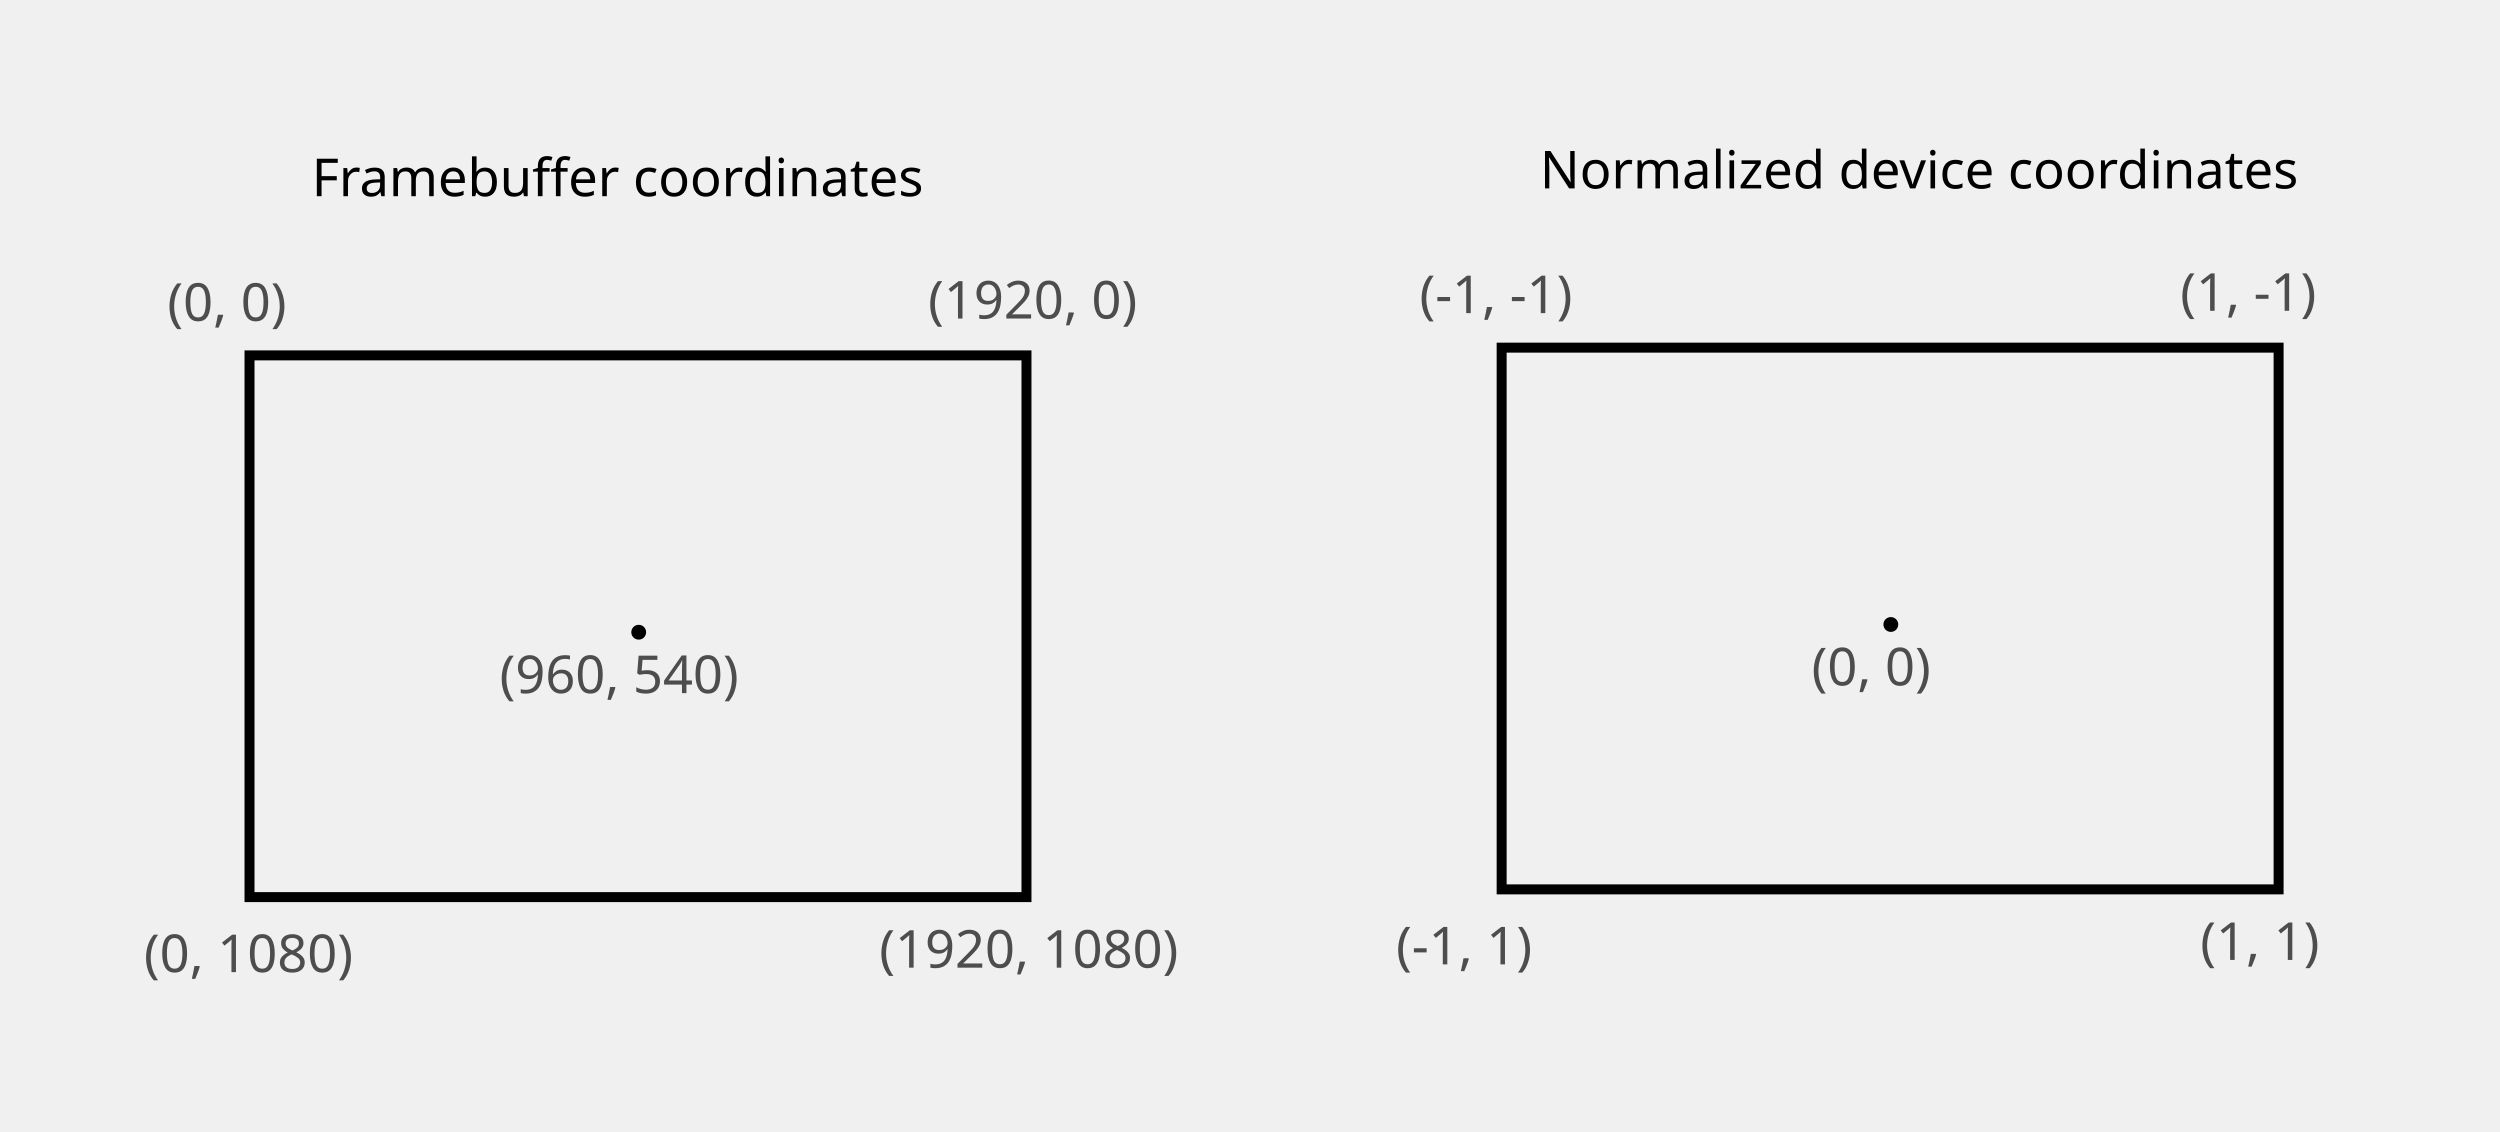
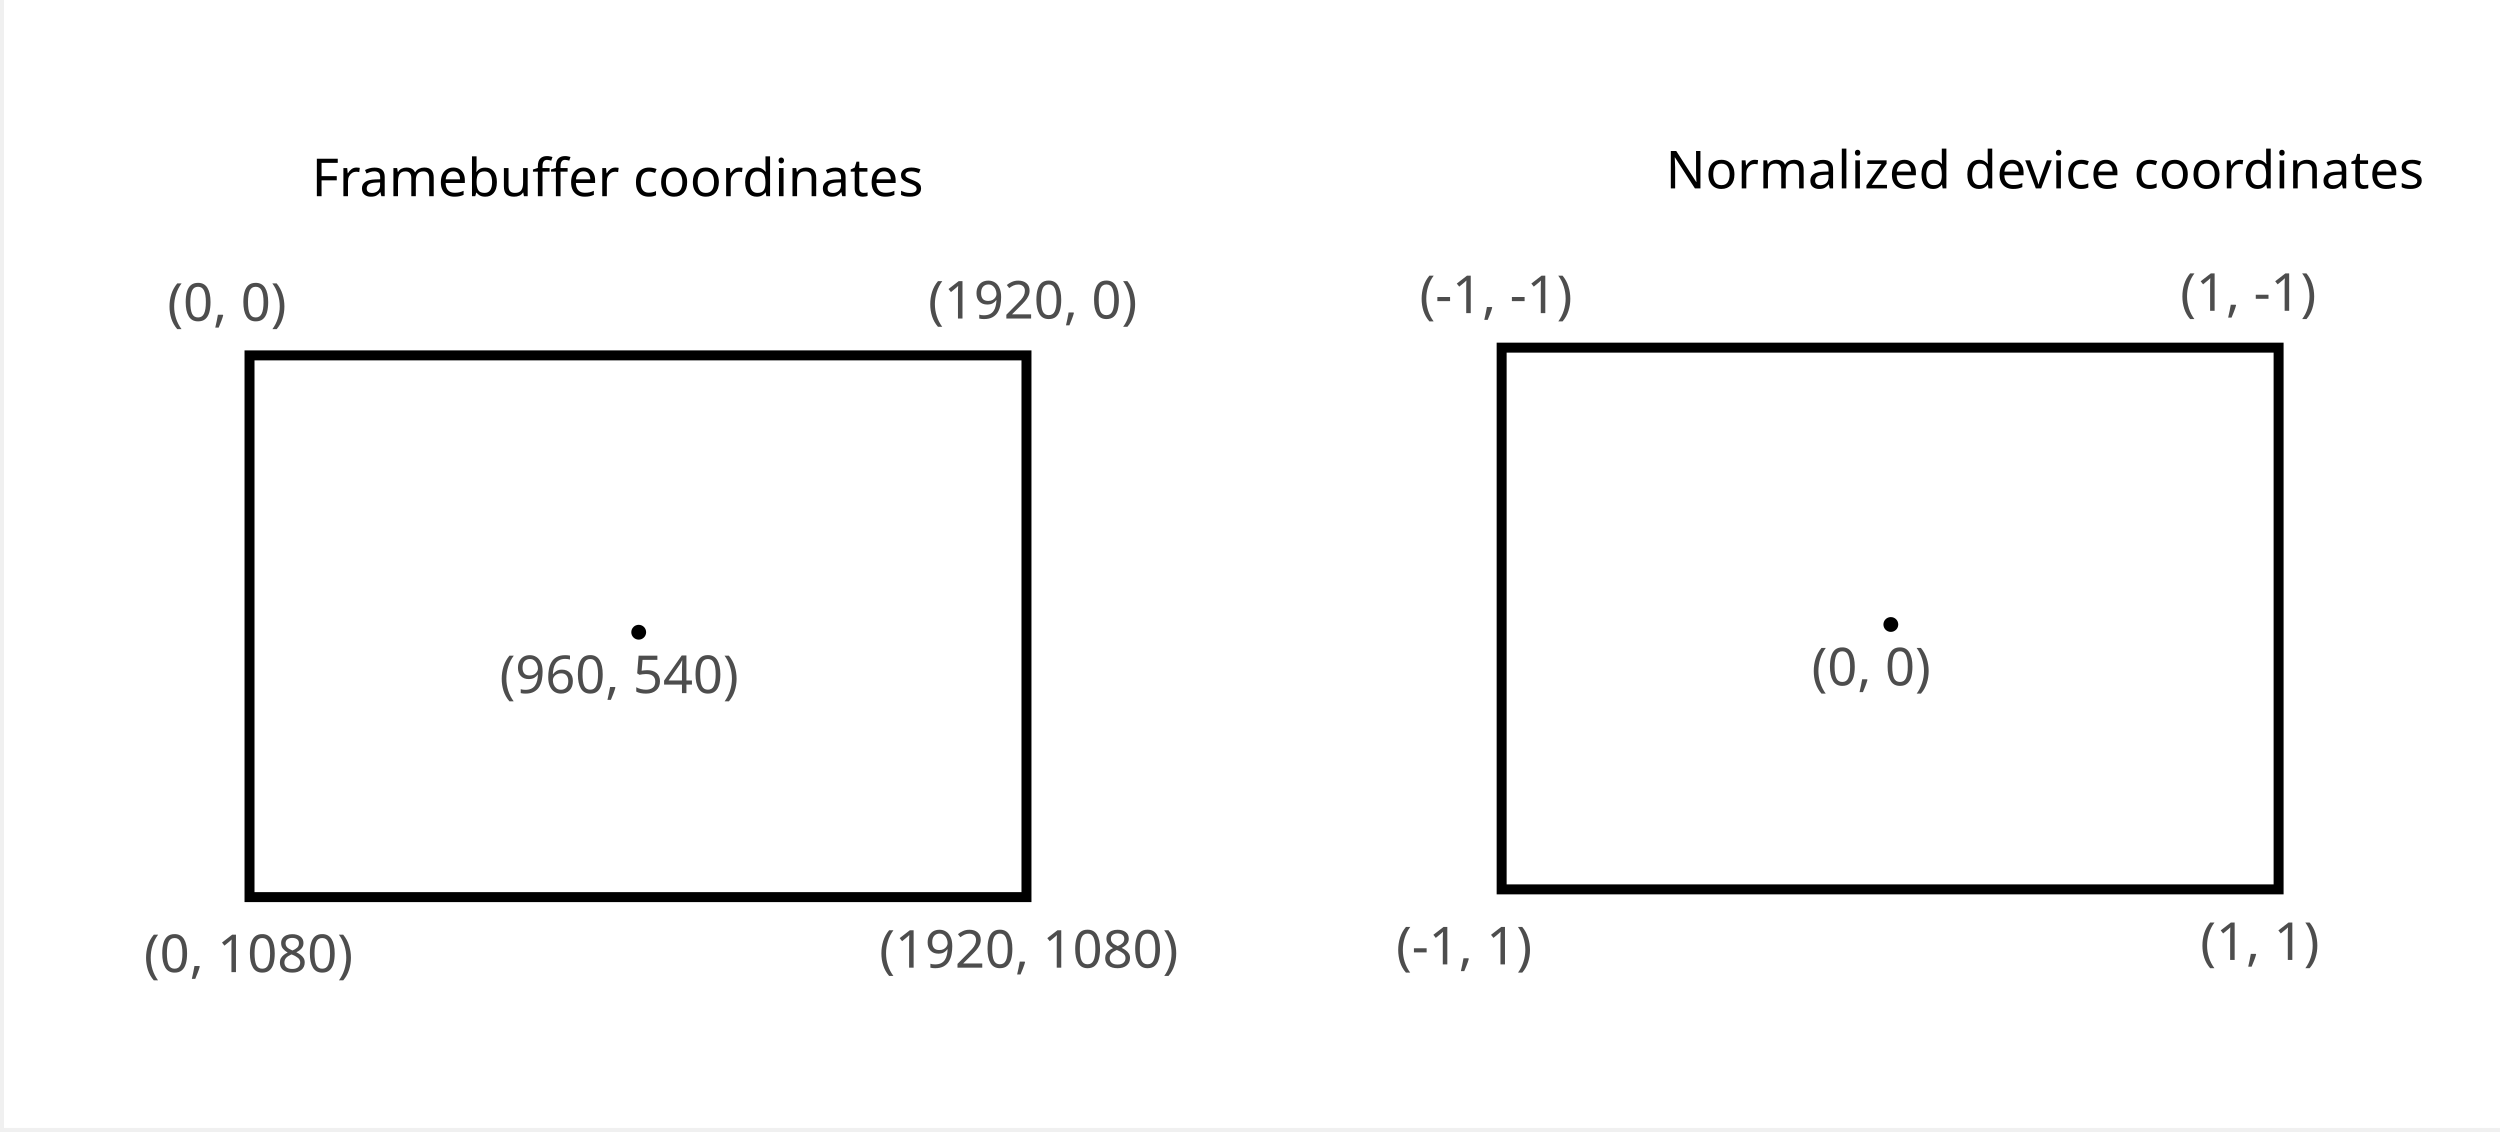
<svg xmlns="http://www.w3.org/2000/svg" width="168.236mm" height="76.127mm" viewBox="0 0 596.11 269.741" id="svg2" version="1.1">
  <defs id="defs4" />
  <g id="layer1" transform="translate(-68.16979,-67.73013)">
+     <rect style="fill:#ffffff;stroke-width:0.944" id="rect1" width="595.674" height="268.953" x="69.117" y="67.73" />
    <rect style="fill:none;fill-opacity:1;stroke:#000000;stroke-width:2.379;stroke-opacity:1" id="rect4136" width="185.261" height="129.173" x="127.665" y="152.469" />
-     <text xml:space="preserve" style="font-style:normal;font-weight:normal;font-size:12.5px;line-height:125%;font-family:sans-serif;letter-spacing:0px;word-spacing:0px;fill:#000000;fill-opacity:1;stroke:none;stroke-width:1px;stroke-linecap:butt;stroke-linejoin:miter;stroke-opacity:1" x="142.5" y="114.505" id="text4153">
-       <tspan id="tspan4155" x="142.5" y="114.505">Framebuffer coordinates</tspan>
+     <text xml:space="preserve" style="font-style:normal;font-weight:normal;line-height:0%;font-family:sans-serif;letter-spacing:0px;word-spacing:0px;fill:#000000;fill-opacity:1;stroke:none;stroke-width:1px;stroke-linecap:butt;stroke-linejoin:miter;stroke-opacity:1" x="142.5" y="114.505" id="text4153">
+       <tspan id="tspan4155" x="142.5" y="114.505" style="font-size:12.5px;line-height:1.25">Framebuffer coordinates</tspan>
    </text>
-     <text xml:space="preserve" style="font-style:normal;font-weight:normal;font-size:12.5px;line-height:125%;font-family:sans-serif;letter-spacing:0px;word-spacing:0px;fill:#4d4d4d;fill-opacity:1;stroke:none;stroke-width:1px;stroke-linecap:butt;stroke-linejoin:miter;stroke-opacity:1" x="108.086" y="144.235" id="text4157">
-       <tspan id="tspan4159" x="108.086" y="144.235">(0, 0)</tspan>
+     <text xml:space="preserve" style="font-style:normal;font-weight:normal;line-height:0%;font-family:sans-serif;letter-spacing:0px;word-spacing:0px;fill:#4d4d4d;fill-opacity:1;stroke:none;stroke-width:1px;stroke-linecap:butt;stroke-linejoin:miter;stroke-opacity:1" x="108.086" y="144.235" id="text4157">
+       <tspan id="tspan4159" x="108.086" y="144.235" style="font-size:12.5px;line-height:1.25">(0, 0)</tspan>
    </text>
-     <text xml:space="preserve" style="font-style:normal;font-weight:normal;font-size:12.5px;line-height:125%;font-family:sans-serif;letter-spacing:0px;word-spacing:0px;fill:#4d4d4d;fill-opacity:1;stroke:none;stroke-width:1px;stroke-linecap:butt;stroke-linejoin:miter;stroke-opacity:1" x="289.482" y="143.686" id="text4157-1">
-       <tspan id="tspan4159-7" x="289.482" y="143.686">(1920, 0)</tspan>
+     <text xml:space="preserve" style="font-style:normal;font-weight:normal;line-height:0%;font-family:sans-serif;letter-spacing:0px;word-spacing:0px;fill:#4d4d4d;fill-opacity:1;stroke:none;stroke-width:1px;stroke-linecap:butt;stroke-linejoin:miter;stroke-opacity:1" x="289.482" y="143.686" id="text4157-1">
+       <tspan id="tspan4159-7" x="289.482" y="143.686" style="font-size:12.5px;line-height:1.25">(1920, 0)</tspan>
    </text>
-     <text xml:space="preserve" style="font-style:normal;font-weight:normal;font-size:12.5px;line-height:125%;font-family:sans-serif;letter-spacing:0px;word-spacing:0px;fill:#4d4d4d;fill-opacity:1;stroke:none;stroke-width:1px;stroke-linecap:butt;stroke-linejoin:miter;stroke-opacity:1" x="102.498" y="299.524" id="text4157-0">
-       <tspan id="tspan4159-3" x="102.498" y="299.524">(0, 1080)</tspan>
+     <text xml:space="preserve" style="font-style:normal;font-weight:normal;line-height:0%;font-family:sans-serif;letter-spacing:0px;word-spacing:0px;fill:#4d4d4d;fill-opacity:1;stroke:none;stroke-width:1px;stroke-linecap:butt;stroke-linejoin:miter;stroke-opacity:1" x="102.498" y="299.524" id="text4157-0">
+       <tspan id="tspan4159-3" x="102.498" y="299.524" style="font-size:12.5px;line-height:1.25">(0, 1080)</tspan>
    </text>
-     <text xml:space="preserve" style="font-style:normal;font-weight:normal;font-size:12.5px;line-height:125%;font-family:sans-serif;letter-spacing:0px;word-spacing:0px;fill:#4d4d4d;fill-opacity:1;stroke:none;stroke-width:1px;stroke-linecap:butt;stroke-linejoin:miter;stroke-opacity:1" x="277.833" y="298.469" id="text4157-1-3">
-       <tspan id="tspan4159-7-2" x="277.833" y="298.469">(1920, 1080)</tspan>
+     <text xml:space="preserve" style="font-style:normal;font-weight:normal;line-height:0%;font-family:sans-serif;letter-spacing:0px;word-spacing:0px;fill:#4d4d4d;fill-opacity:1;stroke:none;stroke-width:1px;stroke-linecap:butt;stroke-linejoin:miter;stroke-opacity:1" x="277.833" y="298.469" id="text4157-1-3">
+       <tspan id="tspan4159-7-2" x="277.833" y="298.469" style="font-size:12.5px;line-height:1.25">(1920, 1080)</tspan>
    </text>
    <circle style="fill:#000000;fill-opacity:1;stroke:none;stroke-opacity:1" id="path4229" cx="220.466" cy="218.481" r="1.768" />
-     <text xml:space="preserve" style="font-style:normal;font-weight:normal;font-size:12.5px;line-height:125%;font-family:sans-serif;letter-spacing:0px;word-spacing:0px;fill:#4d4d4d;fill-opacity:1;stroke:none;stroke-width:1px;stroke-linecap:butt;stroke-linejoin:miter;stroke-opacity:1" x="187.3" y="232.996" id="text4157-1-3-3">
-       <tspan id="tspan4159-7-2-3" x="187.3" y="232.996">(960, 540)</tspan>
+     <text xml:space="preserve" style="font-style:normal;font-weight:normal;line-height:0%;font-family:sans-serif;letter-spacing:0px;word-spacing:0px;fill:#4d4d4d;fill-opacity:1;stroke:none;stroke-width:1px;stroke-linecap:butt;stroke-linejoin:miter;stroke-opacity:1" x="187.3" y="232.996" id="text4157-1-3-3">
+       <tspan id="tspan4159-7-2-3" x="187.3" y="232.996" style="font-size:12.5px;line-height:1.25">(960, 540)</tspan>
    </text>
    <rect style="fill:none;fill-opacity:1;stroke:#000000;stroke-width:2.379;stroke-opacity:1" id="rect4136-0" width="185.261" height="129.173" x="426.228" y="150.624" />
-     <text xml:space="preserve" style="font-style:normal;font-weight:normal;font-size:12.5px;line-height:125%;font-family:sans-serif;letter-spacing:0px;word-spacing:0px;fill:#000000;fill-opacity:1;stroke:none;stroke-width:1px;stroke-linecap:butt;stroke-linejoin:miter;stroke-opacity:1" x="465.348" y="112.66" id="text4153-2">
-       <tspan id="tspan4155-2" x="435.348" y="112.66">Normalized device coordinates</tspan>
+     <text xml:space="preserve" style="font-style:normal;font-weight:normal;line-height:0%;font-family:sans-serif;letter-spacing:0px;word-spacing:0px;fill:#000000;fill-opacity:1;stroke:none;stroke-width:1px;stroke-linecap:butt;stroke-linejoin:miter;stroke-opacity:1" x="465.348" y="112.66" id="text4153-2">
+       <tspan id="tspan4155-2" x="465.348" y="112.66" style="font-size:12.5px;line-height:1.25">Normalized device coordinates</tspan>
    </text>
-     <text xml:space="preserve" style="font-style:normal;font-weight:normal;font-size:12.5px;line-height:125%;font-family:sans-serif;letter-spacing:0px;word-spacing:0px;fill:#4d4d4d;fill-opacity:1;stroke:none;stroke-width:1px;stroke-linecap:butt;stroke-linejoin:miter;stroke-opacity:1" x="406.649" y="142.39" id="text4157-9">
-       <tspan id="tspan4159-0" x="406.649" y="142.39">(-1, -1)</tspan>
+     <text xml:space="preserve" style="font-style:normal;font-weight:normal;line-height:0%;font-family:sans-serif;letter-spacing:0px;word-spacing:0px;fill:#4d4d4d;fill-opacity:1;stroke:none;stroke-width:1px;stroke-linecap:butt;stroke-linejoin:miter;stroke-opacity:1" x="406.649" y="142.39" id="text4157-9">
+       <tspan id="tspan4159-0" x="406.649" y="142.39" style="font-size:12.5px;line-height:1.25">(-1, -1)</tspan>
    </text>
-     <text xml:space="preserve" style="font-style:normal;font-weight:normal;font-size:12.5px;line-height:125%;font-family:sans-serif;letter-spacing:0px;word-spacing:0px;fill:#4d4d4d;fill-opacity:1;stroke:none;stroke-width:1px;stroke-linecap:butt;stroke-linejoin:miter;stroke-opacity:1" x="588.045" y="141.841" id="text4157-1-4">
-       <tspan id="tspan4159-7-21" x="588.045" y="141.841">(1, -1)</tspan>
+     <text xml:space="preserve" style="font-style:normal;font-weight:normal;line-height:0%;font-family:sans-serif;letter-spacing:0px;word-spacing:0px;fill:#4d4d4d;fill-opacity:1;stroke:none;stroke-width:1px;stroke-linecap:butt;stroke-linejoin:miter;stroke-opacity:1" x="588.045" y="141.841" id="text4157-1-4">
+       <tspan id="tspan4159-7-21" x="588.045" y="141.841" style="font-size:12.5px;line-height:1.25">(1, -1)</tspan>
    </text>
-     <text xml:space="preserve" style="font-style:normal;font-weight:normal;font-size:12.5px;line-height:125%;font-family:sans-serif;letter-spacing:0px;word-spacing:0px;fill:#4d4d4d;fill-opacity:1;stroke:none;stroke-width:1px;stroke-linecap:butt;stroke-linejoin:miter;stroke-opacity:1" x="401.061" y="297.679" id="text4157-0-6">
-       <tspan id="tspan4159-3-5" x="401.061" y="297.679">(-1, 1)</tspan>
+     <text xml:space="preserve" style="font-style:normal;font-weight:normal;line-height:0%;font-family:sans-serif;letter-spacing:0px;word-spacing:0px;fill:#4d4d4d;fill-opacity:1;stroke:none;stroke-width:1px;stroke-linecap:butt;stroke-linejoin:miter;stroke-opacity:1" x="401.061" y="297.679" id="text4157-0-6">
+       <tspan id="tspan4159-3-5" x="401.061" y="297.679" style="font-size:12.5px;line-height:1.25">(-1, 1)</tspan>
    </text>
-     <text xml:space="preserve" style="font-style:normal;font-weight:normal;font-size:12.5px;line-height:125%;font-family:sans-serif;letter-spacing:0px;word-spacing:0px;fill:#4d4d4d;fill-opacity:1;stroke:none;stroke-width:1px;stroke-linecap:butt;stroke-linejoin:miter;stroke-opacity:1" x="592.824" y="296.625" id="text4157-1-3-7">
-       <tspan id="tspan4159-7-2-6" x="592.824" y="296.625">(1, 1)</tspan>
+     <text xml:space="preserve" style="font-style:normal;font-weight:normal;line-height:0%;font-family:sans-serif;letter-spacing:0px;word-spacing:0px;fill:#4d4d4d;fill-opacity:1;stroke:none;stroke-width:1px;stroke-linecap:butt;stroke-linejoin:miter;stroke-opacity:1" x="592.824" y="296.625" id="text4157-1-3-7">
+       <tspan id="tspan4159-7-2-6" x="592.824" y="296.625" style="font-size:12.5px;line-height:1.25">(1, 1)</tspan>
    </text>
    <circle style="fill:#000000;fill-opacity:1;stroke:none;stroke-opacity:1" id="path4229-5" cx="519.028" cy="216.636" r="1.768" />
-     <text xml:space="preserve" style="font-style:normal;font-weight:normal;font-size:12.5px;line-height:125%;font-family:sans-serif;letter-spacing:0px;word-spacing:0px;fill:#4d4d4d;fill-opacity:1;stroke:none;stroke-width:1px;stroke-linecap:butt;stroke-linejoin:miter;stroke-opacity:1" x="500.148" y="231.151" id="text4157-1-3-3-8">
-       <tspan id="tspan4159-7-2-3-0" x="500.148" y="231.151">(0, 0)</tspan>
+     <text xml:space="preserve" style="font-style:normal;font-weight:normal;line-height:0%;font-family:sans-serif;letter-spacing:0px;word-spacing:0px;fill:#4d4d4d;fill-opacity:1;stroke:none;stroke-width:1px;stroke-linecap:butt;stroke-linejoin:miter;stroke-opacity:1" x="500.148" y="231.151" id="text4157-1-3-3-8">
+       <tspan id="tspan4159-7-2-3-0" x="500.148" y="231.151" style="font-size:12.5px;line-height:1.25">(0, 0)</tspan>
    </text>
  </g>
</svg>
